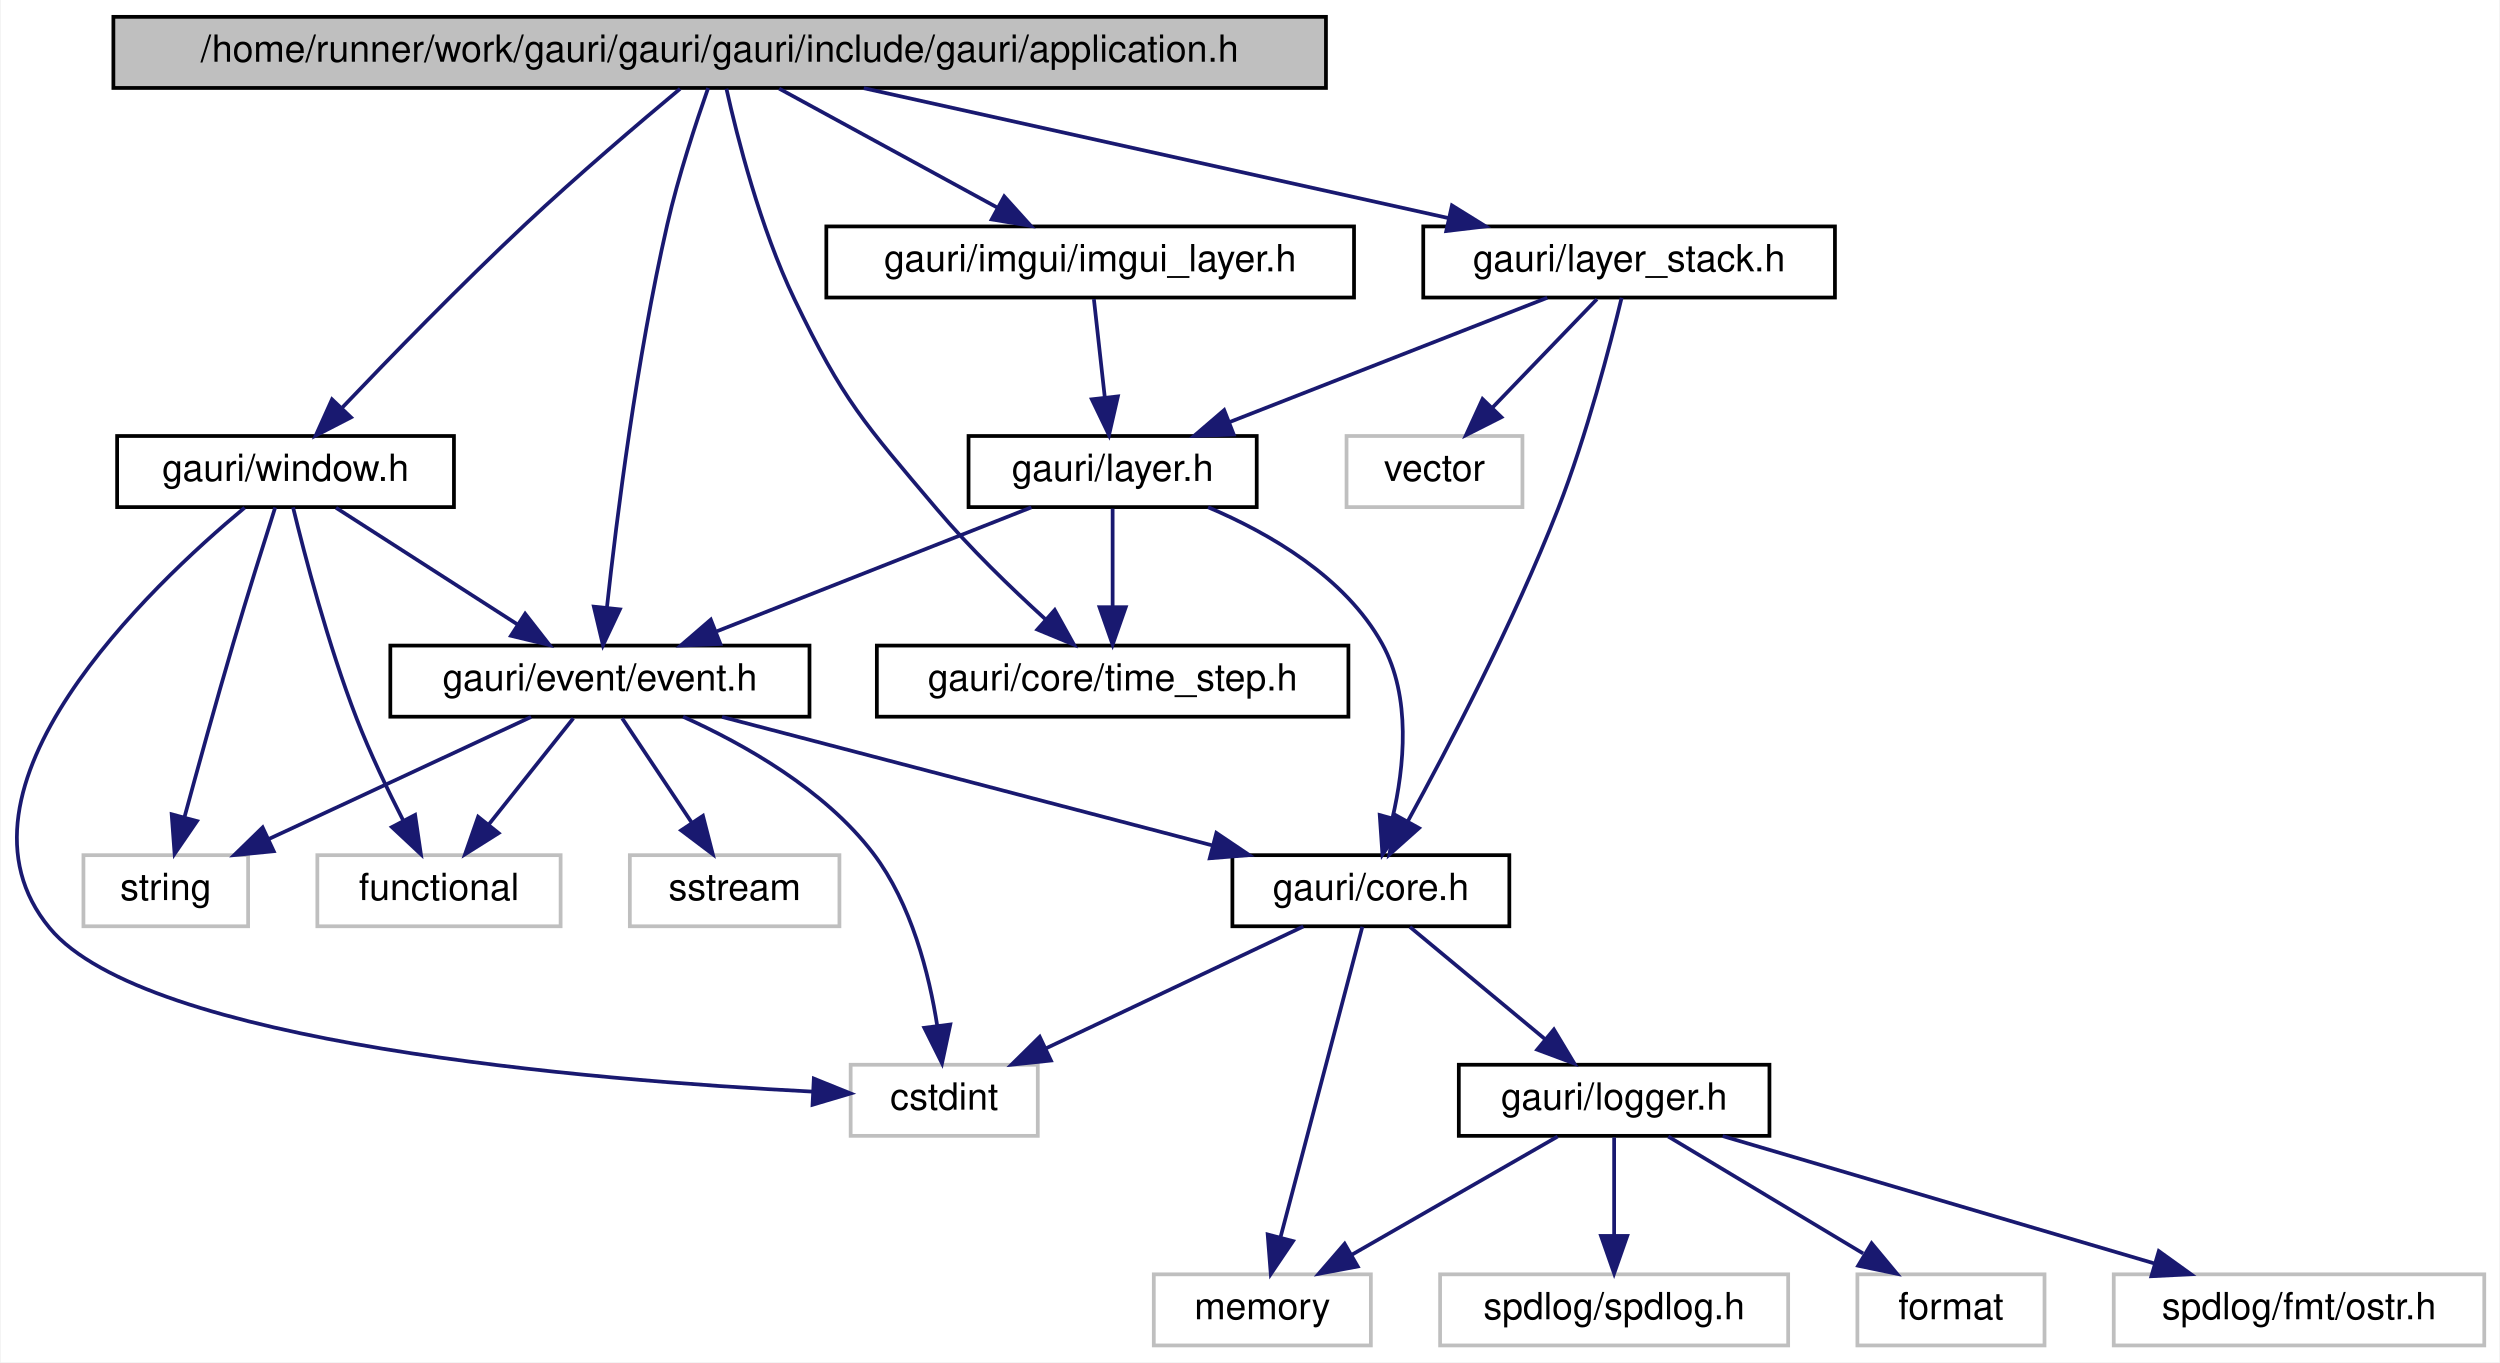
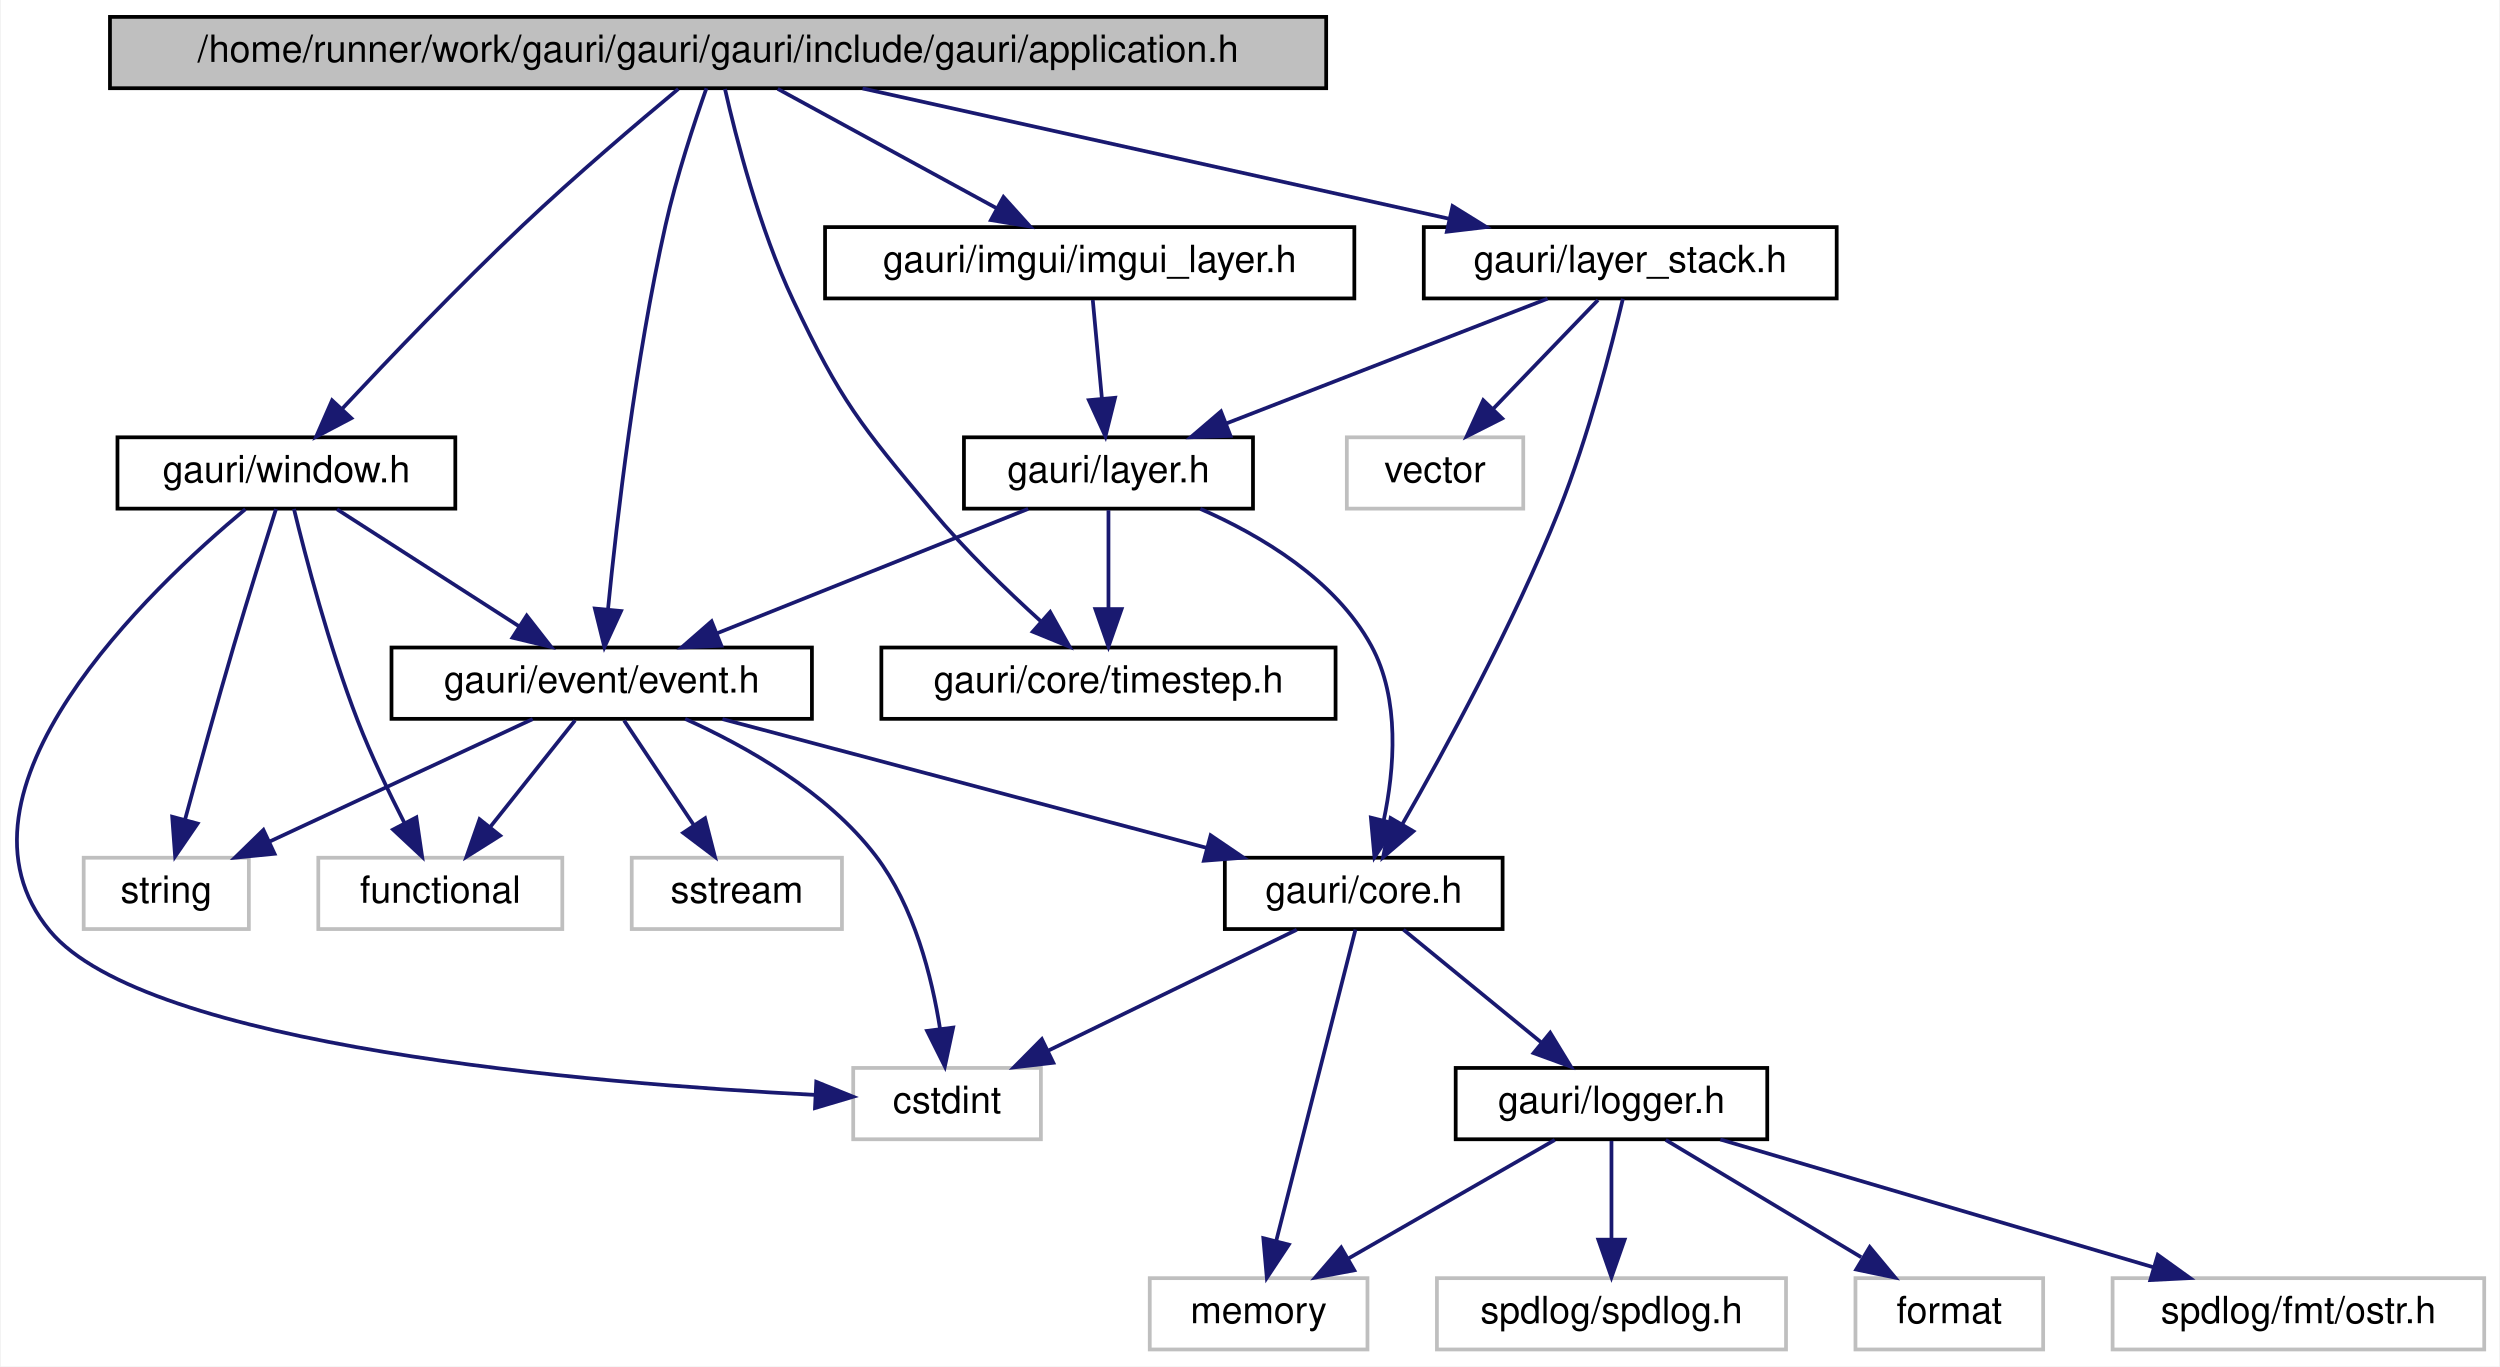
- <svg xmlns="http://www.w3.org/2000/svg" xmlns:xlink="http://www.w3.org/1999/xlink" width="668pt" height="364pt" viewBox="0.00 0.00 667.59 364.00">
+ <svg xmlns="http://www.w3.org/2000/svg" xmlns:xlink="http://www.w3.org/1999/xlink" width="666pt" height="364pt" viewBox="0.00 0.00 665.59 364.00">
  <g id="graph0" class="graph" transform="scale(1 1) rotate(0) translate(4 360)">
-     <polygon fill="white" stroke="transparent" points="-4,4 -4,-360 663.59,-360 663.59,4 -4,4" />
+     <polygon fill="white" stroke="transparent" points="-4,4 -4,-360 661.59,-360 661.59,4 -4,4" />
    <g id="node1" class="node">
      <g id="a_node1">
        <a xlink:title=" ">
-           <polygon fill="#bfbfbf" stroke="black" points="26.09,-336.5 26.09,-355.5 350.09,-355.5 350.09,-336.5 26.09,-336.5" />
-           <text text-anchor="middle" x="188.09" y="-343.5" font-family="Helvetica,sans-Serif" font-size="10.00">/home/runner/work/gauri/gauri/gauri/include/gauri/application.h</text>
+           <polygon fill="#bfbfbf" stroke="black" points="25.09,-336.5 25.09,-355.5 349.09,-355.5 349.09,-336.5 25.09,-336.5" />
+           <text text-anchor="middle" x="187.09" y="-343.5" font-family="Helvetica,sans-Serif" font-size="10.00">/home/runner/work/gauri/gauri/gauri/include/gauri/application.h</text>
        </a>
      </g>
    </g>
    <g id="node2" class="node">
      <g id="a_node2">
-         <a xlink:href="time__step_8h.html" target="_top" xlink:title=" ">
-           <polygon fill="white" stroke="black" points="230.09,-168.5 230.09,-187.5 356.09,-187.5 356.09,-168.5 230.09,-168.5" />
-           <text text-anchor="middle" x="293.09" y="-175.5" font-family="Helvetica,sans-Serif" font-size="10.00">gauri/core/time_step.h</text>
+         <a xlink:href="timestep_8h.html" target="_top" xlink:title=" ">
+           <polygon fill="white" stroke="black" points="230.59,-168.5 230.59,-187.5 351.59,-187.5 351.59,-168.5 230.59,-168.5" />
+           <text text-anchor="middle" x="291.09" y="-175.5" font-family="Helvetica,sans-Serif" font-size="10.00">gauri/core/timestep.h</text>
        </a>
      </g>
    </g>
    <g id="edge1" class="edge">
-       <path fill="none" stroke="midnightblue" d="M189.9,-336.28C192.74,-323.51 198.9,-299.16 208.09,-280 221.1,-252.88 226.67,-246.97 246.09,-224 254.91,-213.56 265.89,-202.94 275.02,-194.64" />
-       <polygon fill="midnightblue" stroke="midnightblue" points="277.62,-197.01 282.76,-187.74 272.97,-191.78 277.62,-197.01" />
+       <path fill="none" stroke="midnightblue" d="M188.93,-336.3C191.81,-323.55 198.01,-299.22 207.09,-280 219.83,-253.03 224.97,-246.9 244.09,-224 252.93,-213.4 264.04,-202.67 273.24,-194.34" />
+       <polygon fill="midnightblue" stroke="midnightblue" points="275.56,-196.96 280.73,-187.71 270.92,-191.72 275.56,-196.96" />
    </g>
    <g id="node3" class="node">
      <g id="a_node3">
        <a xlink:href="event_8h.html" target="_top" xlink:title=" ">
          <polygon fill="white" stroke="black" points="100.09,-168.5 100.09,-187.5 212.09,-187.5 212.09,-168.5 100.09,-168.5" />
          <text text-anchor="middle" x="156.09" y="-175.5" font-family="Helvetica,sans-Serif" font-size="10.00">gauri/event/event.h</text>
        </a>
      </g>
    </g>
    <g id="edge2" class="edge">
-       <path fill="none" stroke="midnightblue" d="M185.01,-336.48C181.86,-327.51 177.04,-312.92 174.09,-300 165.92,-264.24 160.58,-221.65 157.97,-197.72" />
-       <polygon fill="midnightblue" stroke="midnightblue" points="161.43,-197.17 156.91,-187.59 154.47,-197.9 161.43,-197.17" />
+       <path fill="none" stroke="midnightblue" d="M183.99,-336.49C180.82,-327.52 175.99,-312.93 173.09,-300 165.07,-264.25 160.13,-221.65 157.77,-197.73" />
+       <polygon fill="midnightblue" stroke="midnightblue" points="161.24,-197.22 156.81,-187.59 154.27,-197.88 161.24,-197.22" />
    </g>
    <g id="node14" class="node">
      <g id="a_node14">
        <a xlink:href="imgui__layer_8h.html" target="_top" xlink:title=" ">
-           <polygon fill="white" stroke="black" points="216.59,-280.5 216.59,-299.5 357.59,-299.5 357.59,-280.5 216.59,-280.5" />
-           <text text-anchor="middle" x="287.09" y="-287.5" font-family="Helvetica,sans-Serif" font-size="10.00">gauri/imgui/imgui_layer.h</text>
+           <polygon fill="white" stroke="black" points="215.59,-280.5 215.59,-299.5 356.59,-299.5 356.59,-280.5 215.59,-280.5" />
+           <text text-anchor="middle" x="286.09" y="-287.5" font-family="Helvetica,sans-Serif" font-size="10.00">gauri/imgui/imgui_layer.h</text>
        </a>
      </g>
    </g>
    <g id="edge15" class="edge">
-       <path fill="none" stroke="midnightblue" d="M203.99,-336.32C219.73,-327.74 244.03,-314.49 262.3,-304.52" />
-       <polygon fill="midnightblue" stroke="midnightblue" points="264.12,-307.52 271.22,-299.65 260.77,-301.37 264.12,-307.52" />
+       <path fill="none" stroke="midnightblue" d="M202.99,-336.32C218.73,-327.74 243.03,-314.49 261.3,-304.52" />
+       <polygon fill="midnightblue" stroke="midnightblue" points="263.12,-307.52 270.22,-299.65 259.77,-301.37 263.12,-307.52" />
    </g>
    <g id="node16" class="node">
      <g id="a_node16">
        <a xlink:href="layer__stack_8h.html" target="_top" xlink:title=" ">
-           <polygon fill="white" stroke="black" points="376.09,-280.5 376.09,-299.5 486.09,-299.5 486.09,-280.5 376.09,-280.5" />
-           <text text-anchor="middle" x="431.09" y="-287.5" font-family="Helvetica,sans-Serif" font-size="10.00">gauri/layer_stack.h</text>
+           <polygon fill="white" stroke="black" points="375.09,-280.5 375.09,-299.5 485.09,-299.5 485.09,-280.5 375.09,-280.5" />
+           <text text-anchor="middle" x="430.09" y="-287.5" font-family="Helvetica,sans-Serif" font-size="10.00">gauri/layer_stack.h</text>
        </a>
      </g>
    </g>
    <g id="edge20" class="edge">
-       <path fill="none" stroke="midnightblue" d="M226.59,-336.44C268.89,-327.04 336.91,-311.93 382.76,-301.74" />
-       <polygon fill="midnightblue" stroke="midnightblue" points="383.76,-305.1 392.76,-299.52 382.24,-298.27 383.76,-305.1" />
+       <path fill="none" stroke="midnightblue" d="M225.59,-336.44C267.89,-327.04 335.91,-311.93 381.76,-301.74" />
+       <polygon fill="midnightblue" stroke="midnightblue" points="382.76,-305.1 391.76,-299.52 381.24,-298.27 382.76,-305.1" />
    </g>
    <g id="node18" class="node">
      <g id="a_node18">
        <a xlink:href="window_8h.html" target="_top" xlink:title=" ">
          <polygon fill="white" stroke="black" points="27.09,-224.5 27.09,-243.5 117.09,-243.5 117.09,-224.5 27.09,-224.5" />
          <text text-anchor="middle" x="72.09" y="-231.5" font-family="Helvetica,sans-Serif" font-size="10.00">gauri/window.h</text>
        </a>
      </g>
    </g>
    <g id="edge24" class="edge">
-       <path fill="none" stroke="midnightblue" d="M177.51,-336.27C166.85,-327.38 150.02,-313.07 136.09,-300 118.87,-283.85 100,-264.47 87.25,-251.1" />
-       <polygon fill="midnightblue" stroke="midnightblue" points="89.58,-248.48 80.16,-243.63 84.51,-253.29 89.58,-248.48" />
+       <path fill="none" stroke="midnightblue" d="M176.49,-336.3C165.81,-327.42 148.97,-313.12 135.09,-300 118.06,-283.91 99.51,-264.52 86.97,-251.13" />
+       <polygon fill="midnightblue" stroke="midnightblue" points="89.39,-248.59 80.01,-243.65 84.26,-253.35 89.39,-248.59" />
    </g>
    <g id="node4" class="node">
      <g id="a_node4">
        <a xlink:title=" ">
          <polygon fill="white" stroke="#bfbfbf" points="223.09,-56.5 223.09,-75.5 273.09,-75.5 273.09,-56.5 223.09,-56.5" />
          <text text-anchor="middle" x="248.09" y="-63.5" font-family="Helvetica,sans-Serif" font-size="10.00">cstdint</text>
        </a>
      </g>
    </g>
    <g id="edge3" class="edge">
      <path fill="none" stroke="midnightblue" d="M178.32,-168.49C194.62,-161.16 216.09,-149.05 229.09,-132 239.33,-118.57 244.06,-99.76 246.24,-85.82" />
      <polygon fill="midnightblue" stroke="midnightblue" points="249.71,-86.25 247.5,-75.89 242.77,-85.37 249.71,-86.25" />
    </g>
    <g id="node5" class="node">
      <g id="a_node5">
        <a xlink:title=" ">
          <polygon fill="white" stroke="#bfbfbf" points="80.59,-112.5 80.59,-131.5 145.59,-131.5 145.59,-112.5 80.59,-112.5" />
          <text text-anchor="middle" x="113.09" y="-119.5" font-family="Helvetica,sans-Serif" font-size="10.00">functional</text>
        </a>
      </g>
    </g>
    <g id="edge4" class="edge">
      <path fill="none" stroke="midnightblue" d="M148.99,-168.08C142.85,-160.38 133.82,-149.03 126.35,-139.65" />
      <polygon fill="midnightblue" stroke="midnightblue" points="129.02,-137.39 120.06,-131.75 123.55,-141.75 129.02,-137.39" />
    </g>
    <g id="node6" class="node">
      <g id="a_node6">
        <a xlink:title=" ">
          <polygon fill="white" stroke="#bfbfbf" points="164.09,-112.5 164.09,-131.5 220.09,-131.5 220.09,-112.5 164.09,-112.5" />
          <text text-anchor="middle" x="192.09" y="-119.5" font-family="Helvetica,sans-Serif" font-size="10.00">sstream</text>
        </a>
      </g>
    </g>
    <g id="edge5" class="edge">
      <path fill="none" stroke="midnightblue" d="M162.03,-168.08C167.07,-160.53 174.43,-149.49 180.6,-140.23" />
      <polygon fill="midnightblue" stroke="midnightblue" points="183.62,-142.01 186.25,-131.75 177.8,-138.13 183.62,-142.01" />
    </g>
    <g id="node7" class="node">
      <g id="a_node7">
        <a xlink:title=" ">
          <polygon fill="white" stroke="#bfbfbf" points="18.09,-112.5 18.09,-131.5 62.09,-131.5 62.09,-112.5 18.09,-112.5" />
          <text text-anchor="middle" x="40.09" y="-119.5" font-family="Helvetica,sans-Serif" font-size="10.00">string</text>
        </a>
      </g>
    </g>
    <g id="edge6" class="edge">
      <path fill="none" stroke="midnightblue" d="M137.71,-168.44C118.87,-159.68 89.36,-145.94 67.71,-135.86" />
      <polygon fill="midnightblue" stroke="midnightblue" points="68.93,-132.56 58.38,-131.52 65.97,-138.91 68.93,-132.56" />
    </g>
    <g id="node8" class="node">
      <g id="a_node8">
        <a xlink:href="core_8h.html" target="_top" xlink:title=" ">
-           <polygon fill="white" stroke="black" points="325.09,-112.5 325.09,-131.5 399.09,-131.5 399.09,-112.5 325.09,-112.5" />
-           <text text-anchor="middle" x="362.09" y="-119.5" font-family="Helvetica,sans-Serif" font-size="10.00">gauri/core.h</text>
+           <polygon fill="white" stroke="black" points="322.09,-112.5 322.09,-131.5 396.09,-131.5 396.09,-112.5 322.09,-112.5" />
+           <text text-anchor="middle" x="359.09" y="-119.5" font-family="Helvetica,sans-Serif" font-size="10.00">gauri/core.h</text>
        </a>
      </g>
    </g>
    <g id="edge7" class="edge">
-       <path fill="none" stroke="midnightblue" d="M188.73,-168.44C224.14,-159.16 280.8,-144.31 319.64,-134.13" />
-       <polygon fill="midnightblue" stroke="midnightblue" points="320.81,-137.44 329.6,-131.52 319.04,-130.67 320.81,-137.44" />
+       <path fill="none" stroke="midnightblue" d="M188.25,-168.44C223.15,-159.16 278.98,-144.31 317.26,-134.13" />
+       <polygon fill="midnightblue" stroke="midnightblue" points="318.31,-137.47 327.07,-131.52 316.51,-130.7 318.31,-137.47" />
    </g>
    <g id="edge8" class="edge">
-       <path fill="none" stroke="midnightblue" d="M344.03,-112.44C325.51,-103.68 296.51,-89.94 275.23,-79.86" />
-       <polygon fill="midnightblue" stroke="midnightblue" points="276.6,-76.63 266.07,-75.52 273.61,-82.96 276.6,-76.63" />
+       <path fill="none" stroke="midnightblue" d="M341.25,-112.32C323.37,-103.62 295.61,-90.12 275.04,-80.11" />
+       <polygon fill="midnightblue" stroke="midnightblue" points="276.4,-76.88 265.88,-75.65 273.34,-83.18 276.4,-76.88" />
    </g>
    <g id="node9" class="node">
      <g id="a_node9">
        <a xlink:title=" ">
-           <polygon fill="white" stroke="#bfbfbf" points="304.09,-0.5 304.09,-19.5 362.09,-19.5 362.09,-0.5 304.09,-0.5" />
-           <text text-anchor="middle" x="333.09" y="-7.5" font-family="Helvetica,sans-Serif" font-size="10.00">memory</text>
+           <polygon fill="white" stroke="#bfbfbf" points="302.09,-0.5 302.09,-19.5 360.09,-19.5 360.09,-0.5 302.09,-0.5" />
+           <text text-anchor="middle" x="331.09" y="-7.5" font-family="Helvetica,sans-Serif" font-size="10.00">memory</text>
        </a>
      </g>
    </g>
    <g id="edge9" class="edge">
-       <path fill="none" stroke="midnightblue" d="M359.81,-112.37C355.11,-94.54 344.24,-53.3 337.91,-29.27" />
-       <polygon fill="midnightblue" stroke="midnightblue" points="341.29,-28.37 335.35,-19.59 334.52,-30.15 341.29,-28.37" />
+       <path fill="none" stroke="midnightblue" d="M356.89,-112.37C352.37,-94.62 341.95,-53.67 335.82,-29.6" />
+       <polygon fill="midnightblue" stroke="midnightblue" points="339.13,-28.42 333.28,-19.59 332.35,-30.15 339.13,-28.42" />
    </g>
    <g id="node10" class="node">
      <g id="a_node10">
        <a xlink:href="logger_8h.html" target="_top" xlink:title=" ">
-           <polygon fill="white" stroke="black" points="385.59,-56.5 385.59,-75.5 468.59,-75.5 468.59,-56.5 385.59,-56.5" />
-           <text text-anchor="middle" x="427.09" y="-63.5" font-family="Helvetica,sans-Serif" font-size="10.00">gauri/logger.h</text>
+           <polygon fill="white" stroke="black" points="383.59,-56.5 383.59,-75.5 466.59,-75.5 466.59,-56.5 383.59,-56.5" />
+           <text text-anchor="middle" x="425.09" y="-63.5" font-family="Helvetica,sans-Serif" font-size="10.00">gauri/logger.h</text>
        </a>
      </g>
    </g>
    <g id="edge10" class="edge">
-       <path fill="none" stroke="midnightblue" d="M372.53,-112.32C382.23,-104.26 396.9,-92.08 408.59,-82.37" />
-       <polygon fill="midnightblue" stroke="midnightblue" points="411,-84.92 416.46,-75.83 406.53,-79.53 411,-84.92" />
+       <path fill="none" stroke="midnightblue" d="M369.69,-112.32C379.54,-104.26 394.44,-92.08 406.3,-82.37" />
+       <polygon fill="midnightblue" stroke="midnightblue" points="408.77,-84.88 414.29,-75.83 404.34,-79.46 408.77,-84.88" />
    </g>
    <g id="edge12" class="edge">
-       <path fill="none" stroke="midnightblue" d="M411.99,-56.32C397.19,-47.82 374.39,-34.73 357.11,-24.8" />
-       <polygon fill="midnightblue" stroke="midnightblue" points="358.57,-21.6 348.15,-19.65 355.08,-27.67 358.57,-21.6" />
+       <path fill="none" stroke="midnightblue" d="M409.99,-56.32C395.19,-47.82 372.39,-34.73 355.11,-24.8" />
+       <polygon fill="midnightblue" stroke="midnightblue" points="356.57,-21.6 346.15,-19.65 353.08,-27.67 356.57,-21.6" />
    </g>
    <g id="node11" class="node">
      <g id="a_node11">
        <a xlink:title=" ">
-           <polygon fill="white" stroke="#bfbfbf" points="492.09,-0.5 492.09,-19.5 542.09,-19.5 542.09,-0.5 492.09,-0.5" />
-           <text text-anchor="middle" x="517.09" y="-7.5" font-family="Helvetica,sans-Serif" font-size="10.00">format</text>
+           <polygon fill="white" stroke="#bfbfbf" points="490.09,-0.5 490.09,-19.5 540.09,-19.5 540.09,-0.5 490.09,-0.5" />
+           <text text-anchor="middle" x="515.09" y="-7.5" font-family="Helvetica,sans-Serif" font-size="10.00">format</text>
        </a>
      </g>
    </g>
    <g id="edge11" class="edge">
-       <path fill="none" stroke="midnightblue" d="M441.55,-56.32C455.59,-47.9 477.14,-34.97 493.63,-25.07" />
-       <polygon fill="midnightblue" stroke="midnightblue" points="495.89,-27.8 502.66,-19.65 492.29,-21.8 495.89,-27.8" />
+       <path fill="none" stroke="midnightblue" d="M439.55,-56.32C453.59,-47.9 475.14,-34.97 491.63,-25.07" />
+       <polygon fill="midnightblue" stroke="midnightblue" points="493.89,-27.8 500.66,-19.65 490.29,-21.8 493.89,-27.8" />
    </g>
    <g id="node12" class="node">
      <g id="a_node12">
        <a xlink:title=" ">
-           <polygon fill="white" stroke="#bfbfbf" points="560.59,-0.5 560.59,-19.5 659.59,-19.5 659.59,-0.5 560.59,-0.5" />
-           <text text-anchor="middle" x="610.09" y="-7.5" font-family="Helvetica,sans-Serif" font-size="10.00">spdlog/fmt/ostr.h</text>
+           <polygon fill="white" stroke="#bfbfbf" points="558.59,-0.5 558.59,-19.5 657.59,-19.5 657.59,-0.5 558.59,-0.5" />
+           <text text-anchor="middle" x="608.09" y="-7.5" font-family="Helvetica,sans-Serif" font-size="10.00">spdlog/fmt/ostr.h</text>
        </a>
      </g>
    </g>
    <g id="edge13" class="edge">
-       <path fill="none" stroke="midnightblue" d="M456.09,-56.44C487.27,-47.24 537.02,-32.56 571.5,-22.39" />
-       <polygon fill="midnightblue" stroke="midnightblue" points="572.63,-25.7 581.23,-19.52 570.65,-18.99 572.63,-25.7" />
+       <path fill="none" stroke="midnightblue" d="M454.09,-56.44C485.27,-47.24 535.02,-32.56 569.5,-22.39" />
+       <polygon fill="midnightblue" stroke="midnightblue" points="570.63,-25.7 579.23,-19.52 568.65,-18.99 570.63,-25.7" />
    </g>
    <g id="node13" class="node">
      <g id="a_node13">
        <a xlink:title=" ">
-           <polygon fill="white" stroke="#bfbfbf" points="380.59,-0.5 380.59,-19.5 473.59,-19.5 473.59,-0.5 380.59,-0.5" />
-           <text text-anchor="middle" x="427.09" y="-7.5" font-family="Helvetica,sans-Serif" font-size="10.00">spdlog/spdlog.h</text>
+           <polygon fill="white" stroke="#bfbfbf" points="378.59,-0.5 378.59,-19.5 471.59,-19.5 471.59,-0.5 378.59,-0.5" />
+           <text text-anchor="middle" x="425.09" y="-7.5" font-family="Helvetica,sans-Serif" font-size="10.00">spdlog/spdlog.h</text>
        </a>
      </g>
    </g>
    <g id="edge14" class="edge">
-       <path fill="none" stroke="midnightblue" d="M427.09,-56.08C427.09,-49.01 427.09,-38.86 427.09,-29.99" />
-       <polygon fill="midnightblue" stroke="midnightblue" points="430.59,-29.75 427.09,-19.75 423.59,-29.75 430.59,-29.75" />
+       <path fill="none" stroke="midnightblue" d="M425.09,-56.08C425.09,-49.01 425.09,-38.86 425.09,-29.99" />
+       <polygon fill="midnightblue" stroke="midnightblue" points="428.59,-29.75 425.09,-19.75 421.59,-29.75 428.59,-29.75" />
    </g>
    <g id="node15" class="node">
      <g id="a_node15">
        <a xlink:href="layer_8h.html" target="_top" xlink:title=" ">
-           <polygon fill="white" stroke="black" points="254.59,-224.5 254.59,-243.5 331.59,-243.5 331.59,-224.5 254.59,-224.5" />
-           <text text-anchor="middle" x="293.09" y="-231.5" font-family="Helvetica,sans-Serif" font-size="10.00">gauri/layer.h</text>
+           <polygon fill="white" stroke="black" points="252.59,-224.5 252.59,-243.5 329.59,-243.5 329.59,-224.5 252.59,-224.5" />
+           <text text-anchor="middle" x="291.09" y="-231.5" font-family="Helvetica,sans-Serif" font-size="10.00">gauri/layer.h</text>
        </a>
      </g>
    </g>
    <g id="edge16" class="edge">
-       <path fill="none" stroke="midnightblue" d="M288.08,-280.08C288.87,-272.93 290.02,-262.64 291.01,-253.69" />
-       <polygon fill="midnightblue" stroke="midnightblue" points="294.49,-254.08 292.12,-243.75 287.53,-253.3 294.49,-254.08" />
+       <path fill="none" stroke="midnightblue" d="M286.91,-280.08C287.57,-273.01 288.51,-262.86 289.33,-253.99" />
+       <polygon fill="midnightblue" stroke="midnightblue" points="292.84,-254.03 290.28,-243.75 285.87,-253.39 292.84,-254.03" />
    </g>
    <g id="edge18" class="edge">
-       <path fill="none" stroke="midnightblue" d="M293.09,-224.08C293.09,-217.01 293.09,-206.86 293.09,-197.99" />
-       <polygon fill="midnightblue" stroke="midnightblue" points="296.59,-197.75 293.09,-187.75 289.59,-197.75 296.59,-197.75" />
+       <path fill="none" stroke="midnightblue" d="M291.09,-224.08C291.09,-217.01 291.09,-206.86 291.09,-197.99" />
+       <polygon fill="midnightblue" stroke="midnightblue" points="294.59,-197.75 291.09,-187.75 287.59,-197.75 294.59,-197.75" />
    </g>
    <g id="edge19" class="edge">
-       <path fill="none" stroke="midnightblue" d="M271.38,-224.44C248.73,-215.52 213.02,-201.44 187.34,-191.32" />
-       <polygon fill="midnightblue" stroke="midnightblue" points="188.28,-187.93 177.7,-187.52 185.72,-194.44 188.28,-187.93" />
+       <path fill="none" stroke="midnightblue" d="M269.7,-224.44C247.38,-215.52 212.19,-201.44 186.88,-191.32" />
+       <polygon fill="midnightblue" stroke="midnightblue" points="187.96,-187.98 177.38,-187.52 185.36,-194.48 187.96,-187.98" />
    </g>
    <g id="edge17" class="edge">
-       <path fill="none" stroke="midnightblue" d="M318.59,-224.47C335.08,-217.48 355.23,-205.79 365.09,-188 372.95,-173.81 371.05,-155.09 367.86,-141.38" />
-       <polygon fill="midnightblue" stroke="midnightblue" points="371.21,-140.36 365.19,-131.65 364.46,-142.22 371.21,-140.36" />
+       <path fill="none" stroke="midnightblue" d="M315.56,-224.44C331.66,-217.38 351.47,-205.63 361.09,-188 368.86,-173.77 367.28,-155.05 364.4,-141.36" />
+       <polygon fill="midnightblue" stroke="midnightblue" points="367.79,-140.48 361.96,-131.63 361,-142.18 367.79,-140.48" />
    </g>
    <g id="edge21" class="edge">
-       <path fill="none" stroke="midnightblue" d="M429.09,-280.43C426.05,-267.84 419.78,-243.71 412.09,-224 400.28,-193.75 382.77,-160.27 371.91,-140.47" />
-       <polygon fill="midnightblue" stroke="midnightblue" points="374.95,-138.73 367.04,-131.68 368.83,-142.12 374.95,-138.73" />
+       <path fill="none" stroke="midnightblue" d="M428.13,-280.41C425.14,-267.8 418.94,-243.65 411.09,-224 398.95,-193.6 380.7,-160.17 369.36,-140.41" />
+       <polygon fill="midnightblue" stroke="midnightblue" points="372.32,-138.54 364.26,-131.65 366.26,-142.06 372.32,-138.54" />
    </g>
    <g id="edge22" class="edge">
-       <path fill="none" stroke="midnightblue" d="M409.22,-280.44C386.31,-271.48 350.11,-257.31 324.22,-247.18" />
-       <polygon fill="midnightblue" stroke="midnightblue" points="325.44,-243.9 314.85,-243.52 322.89,-250.42 325.44,-243.9" />
+       <path fill="none" stroke="midnightblue" d="M408.06,-280.44C384.98,-271.48 348.53,-257.31 322.45,-247.18" />
+       <polygon fill="midnightblue" stroke="midnightblue" points="323.6,-243.88 313.01,-243.52 321.06,-250.4 323.6,-243.88" />
    </g>
    <g id="node17" class="node">
      <g id="a_node17">
        <a xlink:title=" ">
-           <polygon fill="white" stroke="#bfbfbf" points="355.59,-224.5 355.59,-243.5 402.59,-243.5 402.59,-224.5 355.59,-224.5" />
-           <text text-anchor="middle" x="379.09" y="-231.5" font-family="Helvetica,sans-Serif" font-size="10.00">vector</text>
+           <polygon fill="white" stroke="#bfbfbf" points="354.59,-224.5 354.59,-243.5 401.59,-243.5 401.59,-224.5 354.59,-224.5" />
+           <text text-anchor="middle" x="378.09" y="-231.5" font-family="Helvetica,sans-Serif" font-size="10.00">vector</text>
        </a>
      </g>
    </g>
    <g id="edge23" class="edge">
-       <path fill="none" stroke="midnightblue" d="M422.5,-280.08C414.93,-272.22 403.71,-260.57 394.57,-251.08" />
-       <polygon fill="midnightblue" stroke="midnightblue" points="396.97,-248.53 387.52,-243.75 391.93,-253.38 396.97,-248.53" />
+       <path fill="none" stroke="midnightblue" d="M421.5,-280.08C413.93,-272.22 402.71,-260.57 393.57,-251.08" />
+       <polygon fill="midnightblue" stroke="midnightblue" points="395.97,-248.53 386.52,-243.75 390.93,-253.38 395.97,-248.53" />
    </g>
    <g id="edge28" class="edge">
      <path fill="none" stroke="midnightblue" d="M85.58,-224.32C98.69,-215.9 118.8,-202.97 134.2,-193.07" />
      <polygon fill="midnightblue" stroke="midnightblue" points="136.11,-196.01 142.63,-187.65 132.32,-190.12 136.11,-196.01" />
    </g>
    <g id="edge25" class="edge">
      <path fill="none" stroke="midnightblue" d="M61.16,-224.35C36,-203.41 -21.6,-149.01 9.09,-112 34.58,-81.26 152.87,-71.38 212.92,-68.32" />
      <polygon fill="midnightblue" stroke="midnightblue" points="213.25,-71.8 223.07,-67.83 212.91,-64.81 213.25,-71.8" />
    </g>
    <g id="edge26" class="edge">
      <path fill="none" stroke="midnightblue" d="M74.1,-224.43C77.16,-211.85 83.44,-187.73 91.09,-168 94.66,-158.78 99.4,-148.86 103.57,-140.7" />
      <polygon fill="midnightblue" stroke="midnightblue" points="106.71,-142.25 108.25,-131.76 100.51,-139 106.71,-142.25" />
    </g>
    <g id="edge27" class="edge">
      <path fill="none" stroke="midnightblue" d="M69.32,-224.4C66.44,-215.36 61.83,-200.72 58.09,-188 53.5,-172.38 48.58,-154.55 45.05,-141.52" />
      <polygon fill="midnightblue" stroke="midnightblue" points="48.43,-140.6 42.45,-131.86 41.67,-142.42 48.43,-140.6" />
    </g>
  </g>
</svg>
